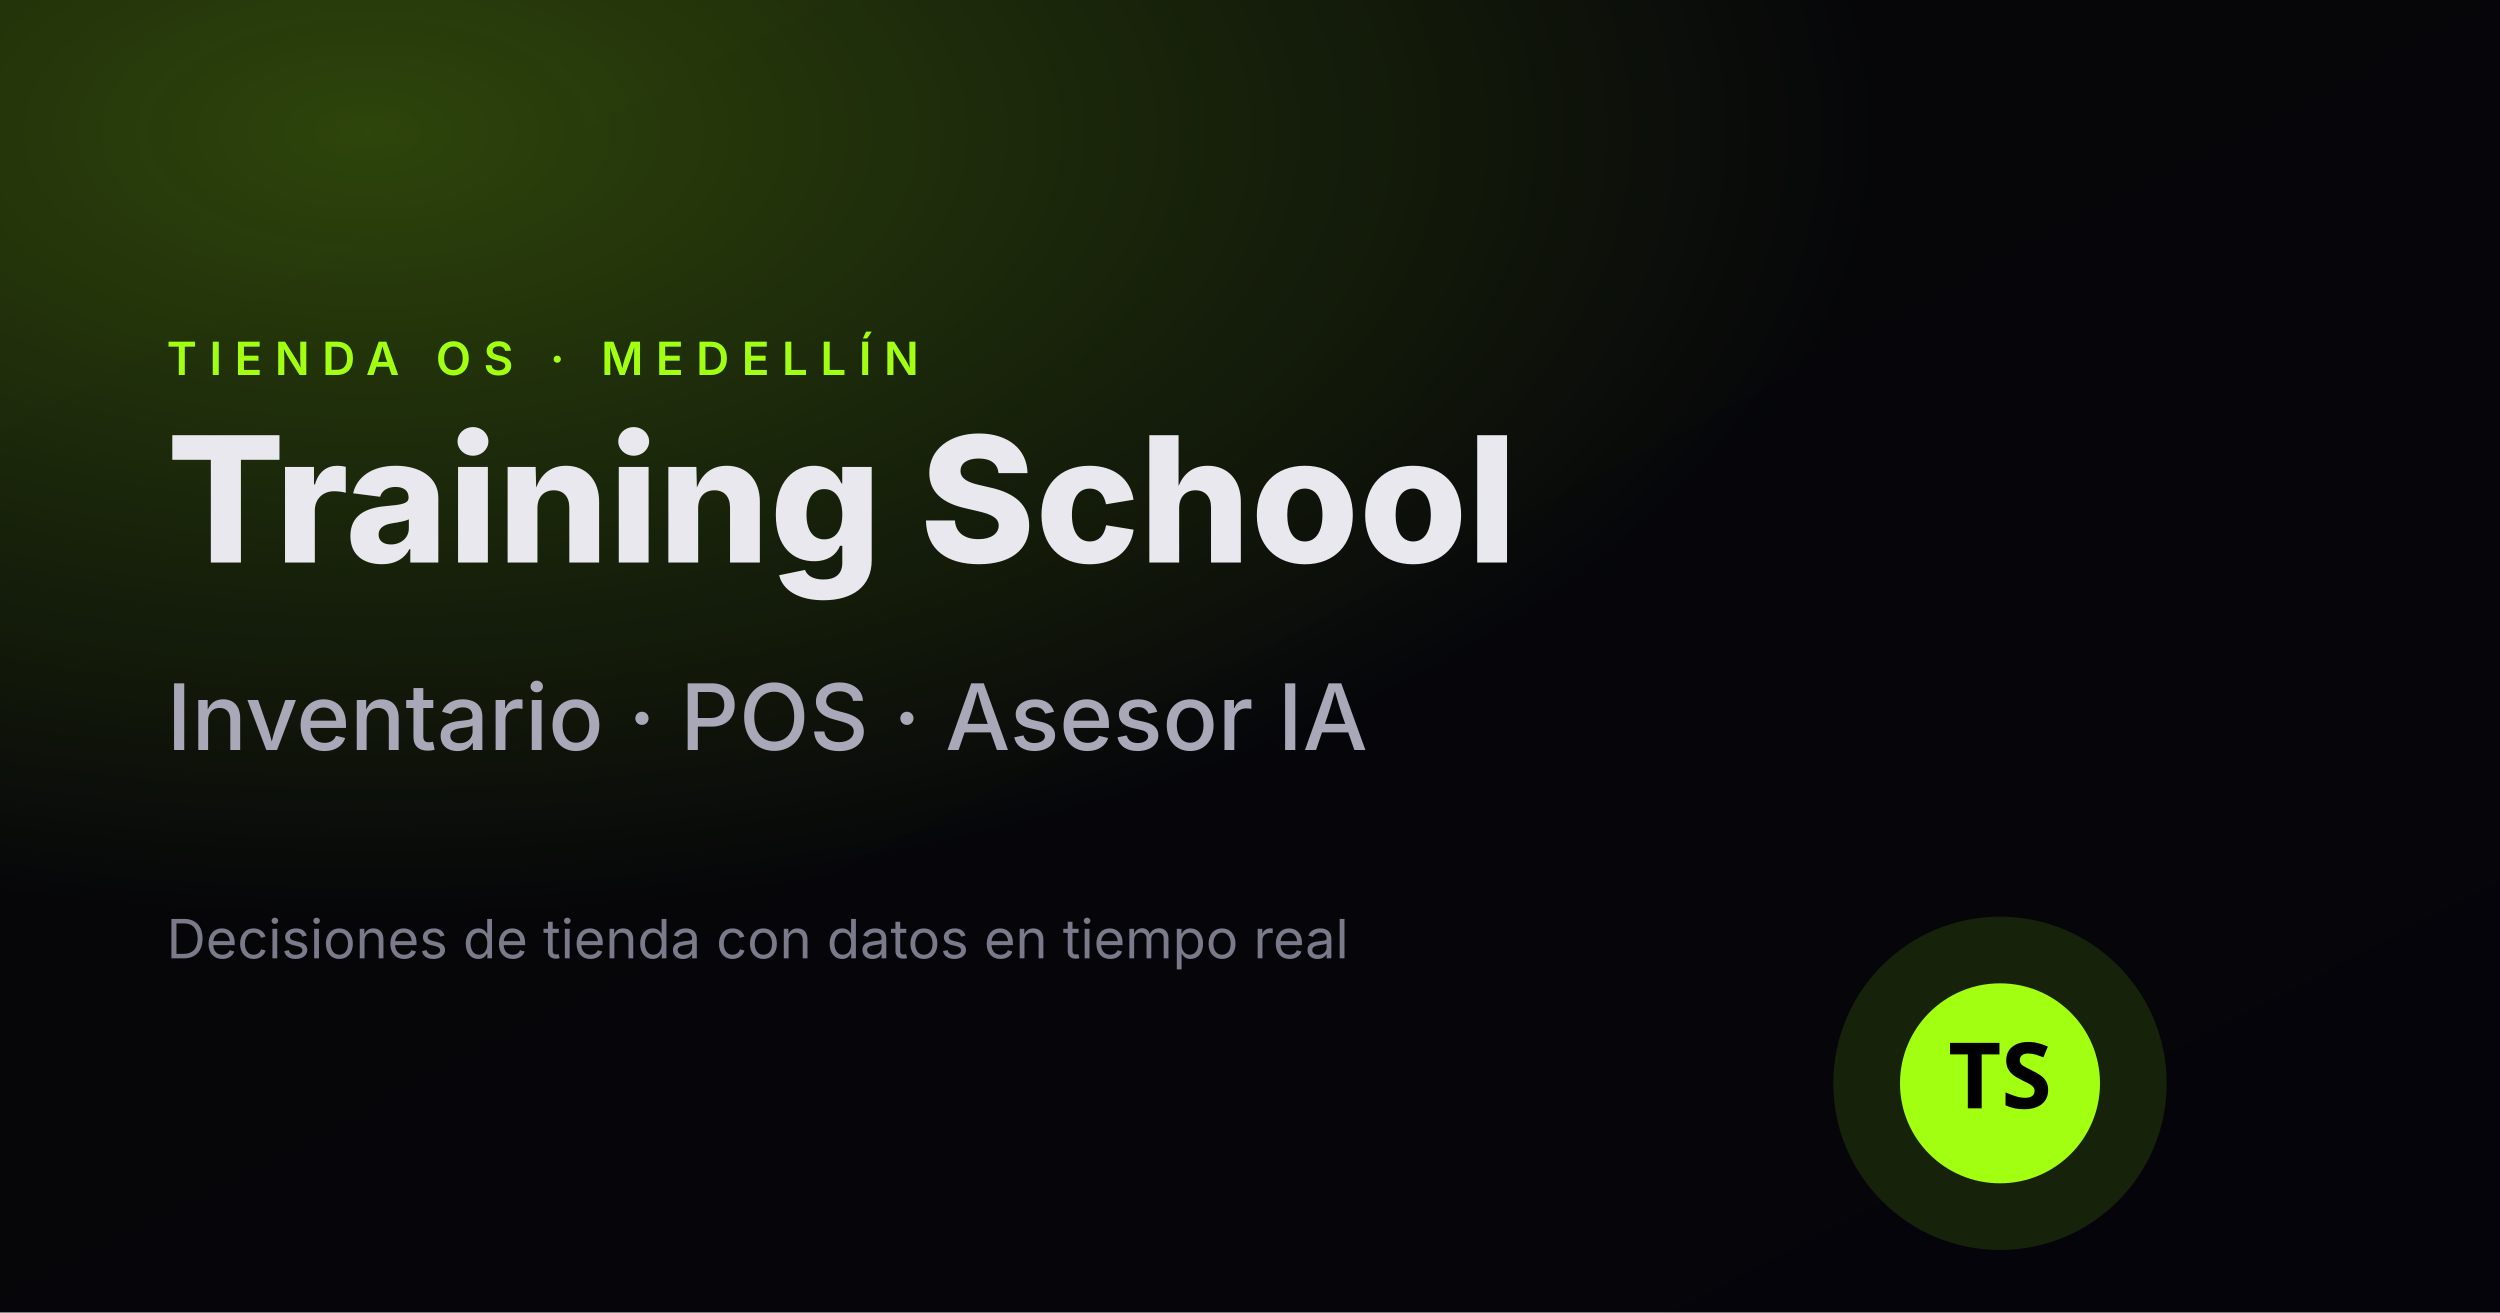
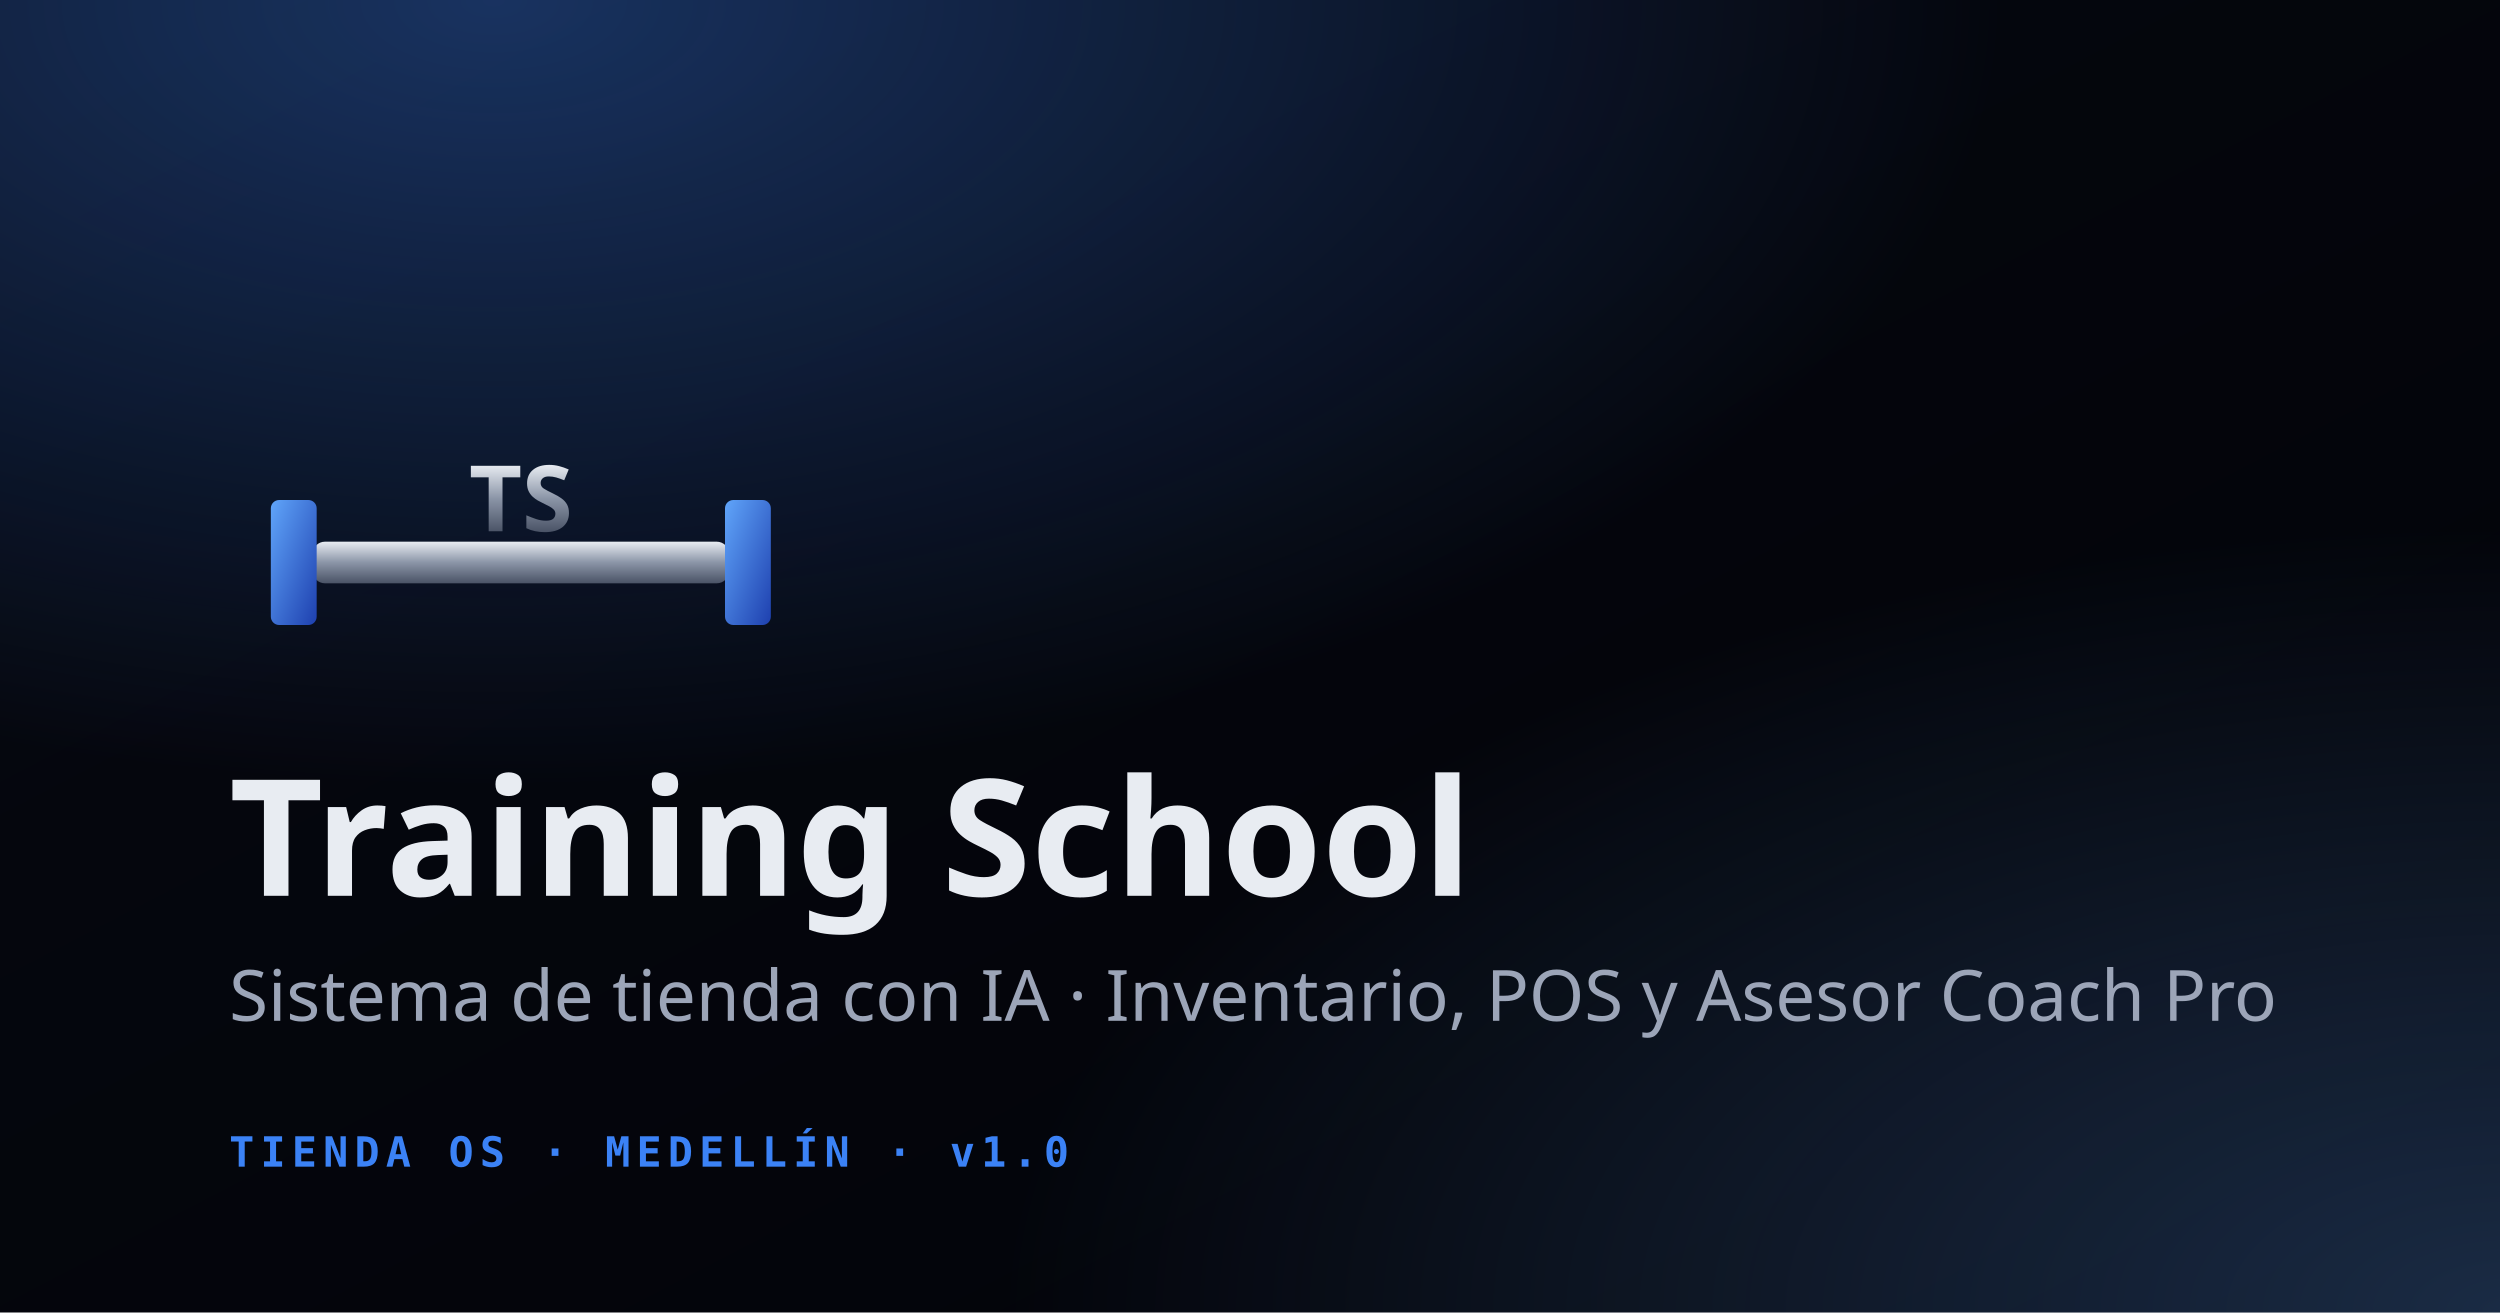
- <svg xmlns="http://www.w3.org/2000/svg" width="1200" height="630" viewBox="0 0 1200 630">
+ <svg xmlns="http://www.w3.org/2000/svg" viewBox="0 0 1200 630">
  <defs>
    <linearGradient id="bg" x1="0" y1="0" x2="1" y2="1">
-       <stop offset="0" stop-color="#070709" />
-       <stop offset="1" stop-color="#04040a" />
+       <stop offset="0%" stop-color="#060810" />
+       <stop offset="100%" stop-color="#020308" />
    </linearGradient>
-     <radialGradient id="glow" cx="0.15" cy="0.1" r="0.6">
-       <stop offset="0" stop-color="#a3ff12" stop-opacity="0.25" />
-       <stop offset="1" stop-color="#a3ff12" stop-opacity="0" />
+     <radialGradient id="glow1" cx="20%" cy="0%" r="60%">
+       <stop offset="0%" stop-color="#3b82f6" stop-opacity="0.35" />
+       <stop offset="100%" stop-color="#3b82f6" stop-opacity="0" />
    </radialGradient>
+     <radialGradient id="glow2" cx="100%" cy="100%" r="60%">
+       <stop offset="0%" stop-color="#60a5fa" stop-opacity="0.25" />
+       <stop offset="100%" stop-color="#60a5fa" stop-opacity="0" />
+     </radialGradient>
+     <linearGradient id="blue" x1="0" y1="0" x2="1" y2="1">
+       <stop offset="0%" stop-color="#60a5fa" />
+       <stop offset="100%" stop-color="#1e40af" />
+     </linearGradient>
+     <linearGradient id="chrome" x1="0" y1="0" x2="0" y2="1">
+       <stop offset="0%" stop-color="#e8ecf2" />
+       <stop offset="50%" stop-color="#8b95a7" />
+       <stop offset="100%" stop-color="#4a5366" />
+     </linearGradient>
  </defs>
  <rect width="1200" height="630" fill="url(#bg)" />
-   <rect width="1200" height="630" fill="url(#glow)" />
-   <g transform="translate(80,180)">
-     <text x="0" y="0" font-family="system-ui, -apple-system, Segoe UI, sans-serif" font-size="22" letter-spacing="6" fill="#a3ff12" font-weight="600">TIENDA OS · MEDELLÍN</text>
-     <text x="0" y="90" font-family="system-ui, -apple-system, Segoe UI, sans-serif" font-size="84" fill="#e8e8ee" font-weight="800">Training School</text>
-     <text x="0" y="180" font-family="system-ui, -apple-system, Segoe UI, sans-serif" font-size="44" fill="#a8a8b8" font-weight="500">Inventario · POS · Asesor IA</text>
-     <text x="0" y="280" font-family="system-ui, -apple-system, Segoe UI, sans-serif" font-size="26" fill="#7a7a8a">Decisiones de tienda con datos en tiempo real</text>
+   <rect width="1200" height="630" fill="url(#glow1)" />
+   <rect width="1200" height="630" fill="url(#glow2)" />
+   <g transform="translate(110,200)">
+     <rect x="40" y="60" width="200" height="20" rx="6" fill="url(#chrome)" />
+     <rect x="20" y="40" width="22" height="60" rx="4" fill="url(#blue)" />
+     <rect x="238" y="40" width="22" height="60" rx="4" fill="url(#blue)" />
+     <text x="140" y="55" font-family="Arial Black, sans-serif" font-size="44" font-weight="900" text-anchor="middle" fill="url(#chrome)">TS</text>
  </g>
-   <g transform="translate(880,440)">
-     <circle cx="80" cy="80" r="80" fill="#a3ff12" opacity="0.12" />
-     <circle cx="80" cy="80" r="48" fill="#a3ff12" />
-     <text x="80" y="92" text-anchor="middle" font-family="system-ui" font-size="44" fill="#000" font-weight="800">TS</text>
-   </g>
+   <text x="110" y="430" font-family="system-ui, sans-serif" font-size="78" font-weight="800" fill="#e8ecf2">Training School</text>
+   <text x="110" y="490" font-family="system-ui, sans-serif" font-size="34" font-weight="500" fill="#9ca5b8">Sistema de tienda con IA · Inventario, POS y Asesor Coach Pro</text>
+   <text x="110" y="560" font-family="ui-monospace, monospace" font-size="20" font-weight="600" letter-spacing="3" fill="#3b82f6">TIENDA OS · MEDELLÍN · v1.0</text>
</svg>
